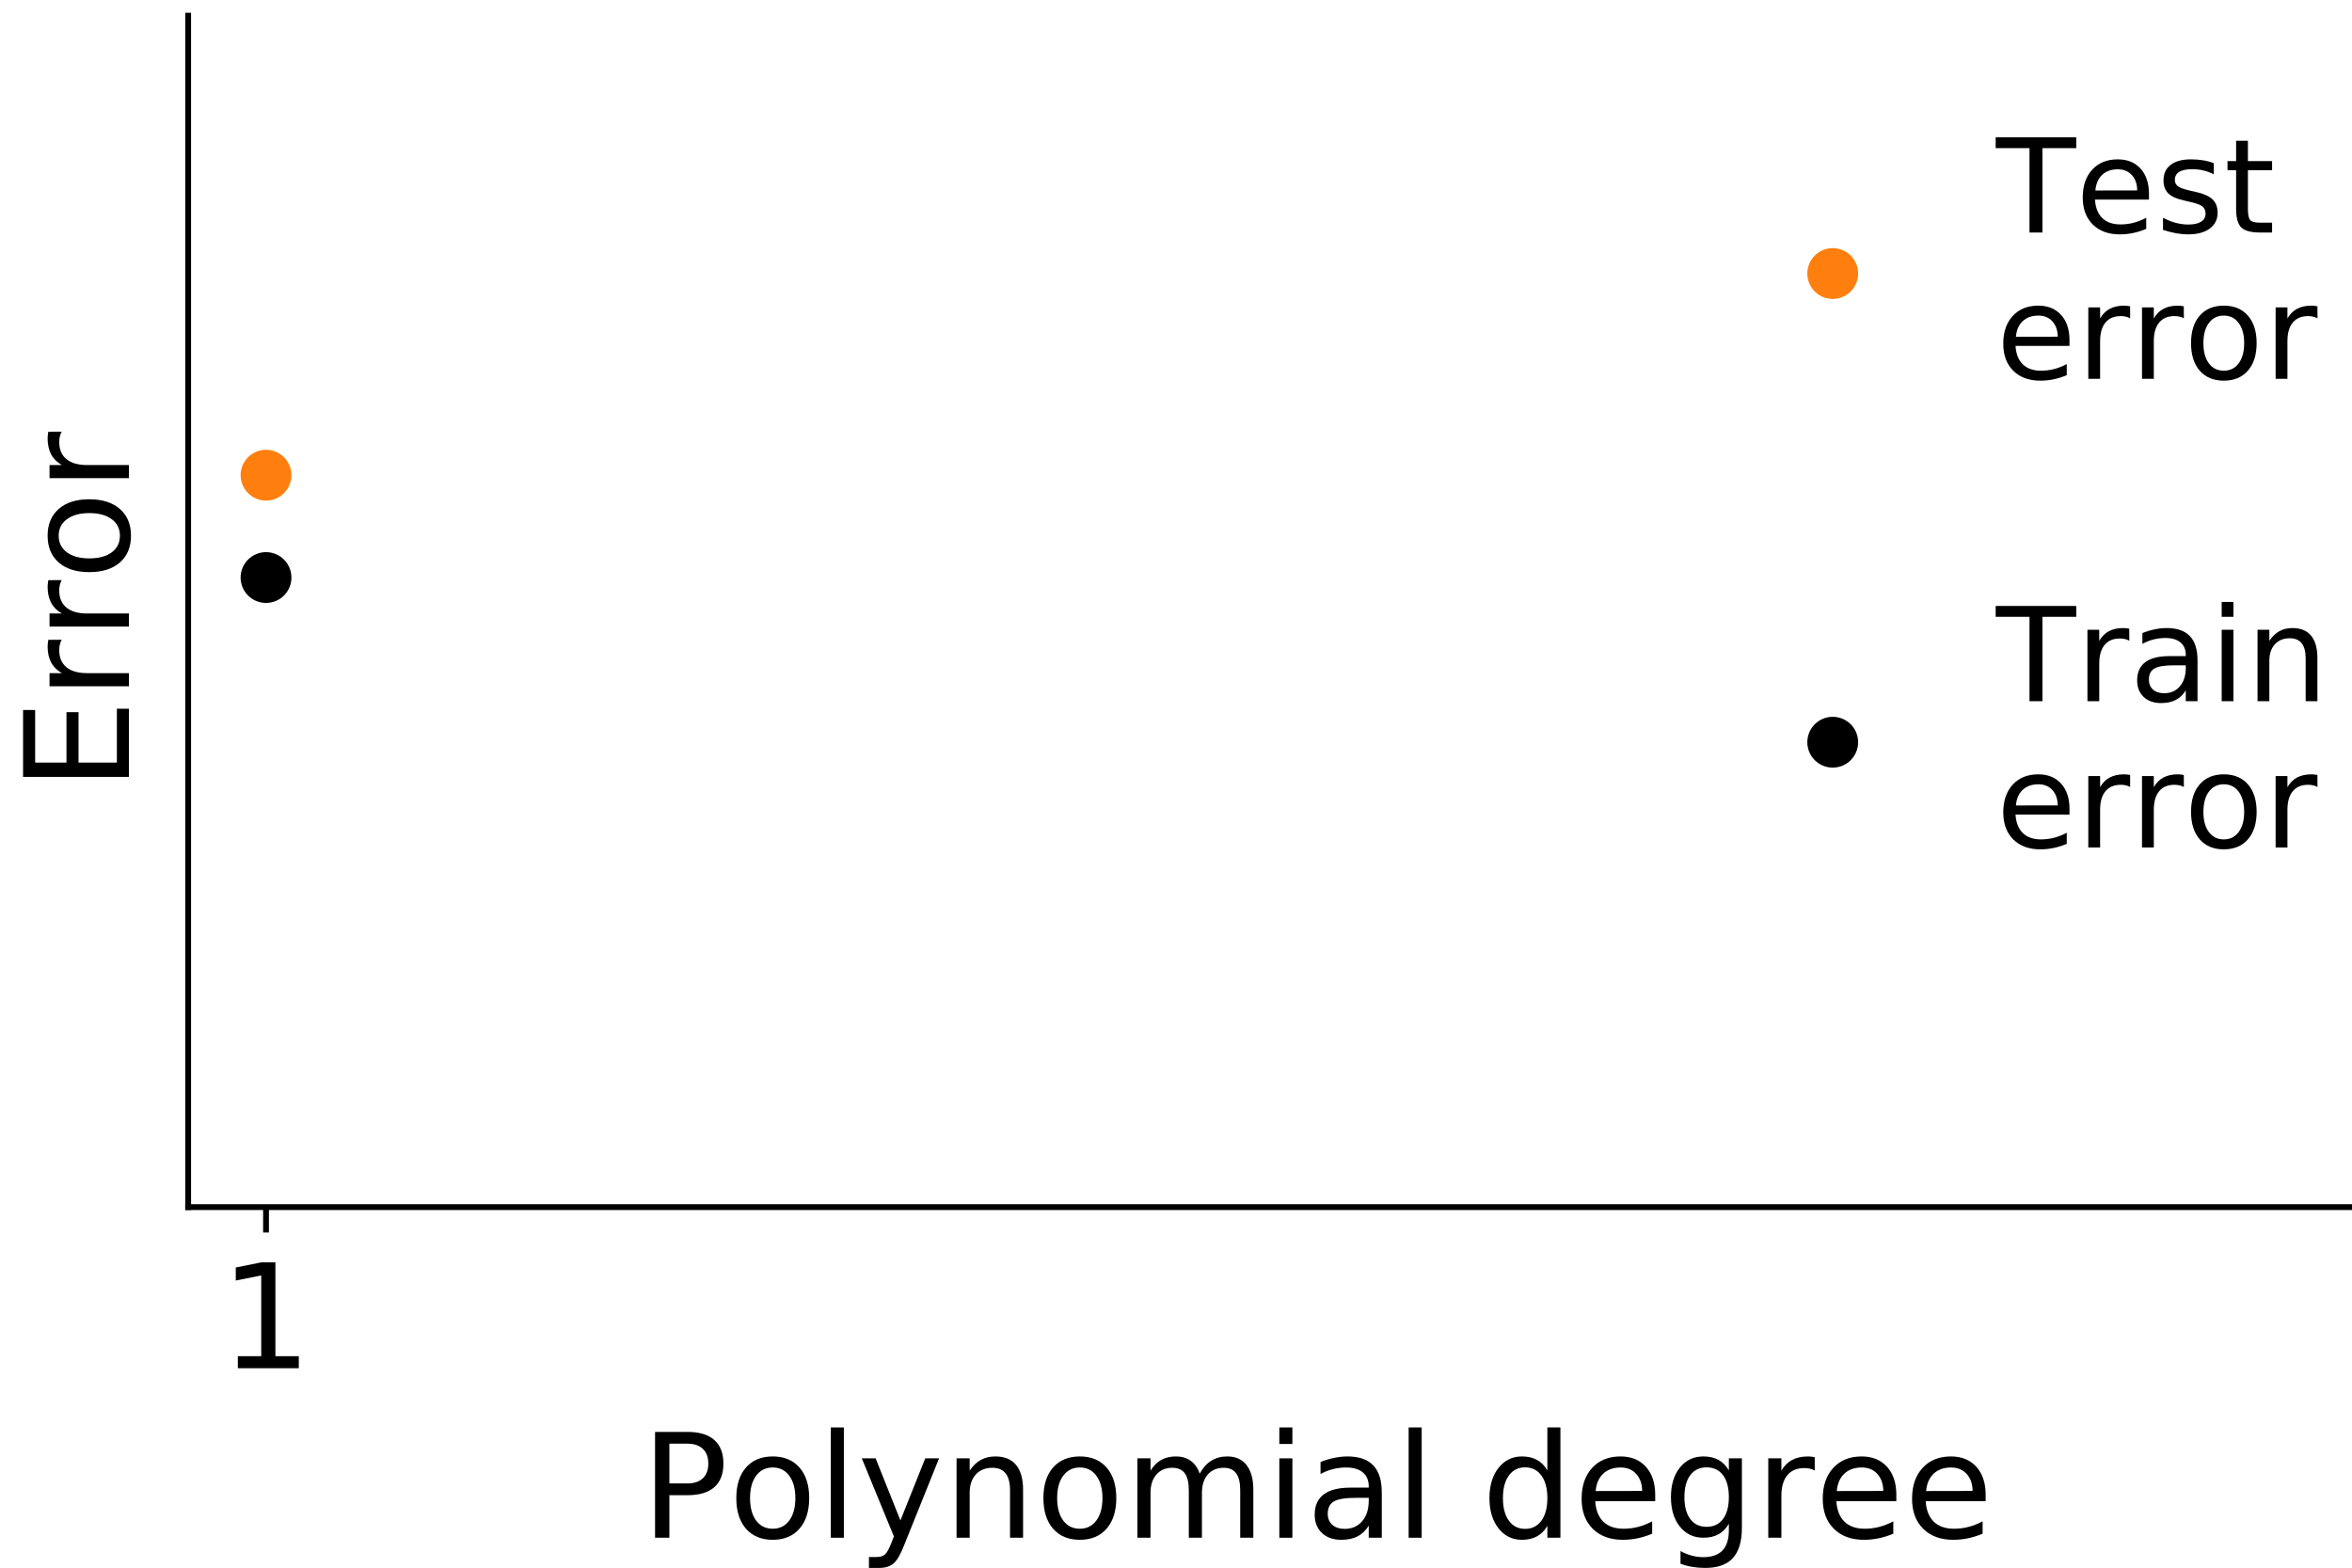
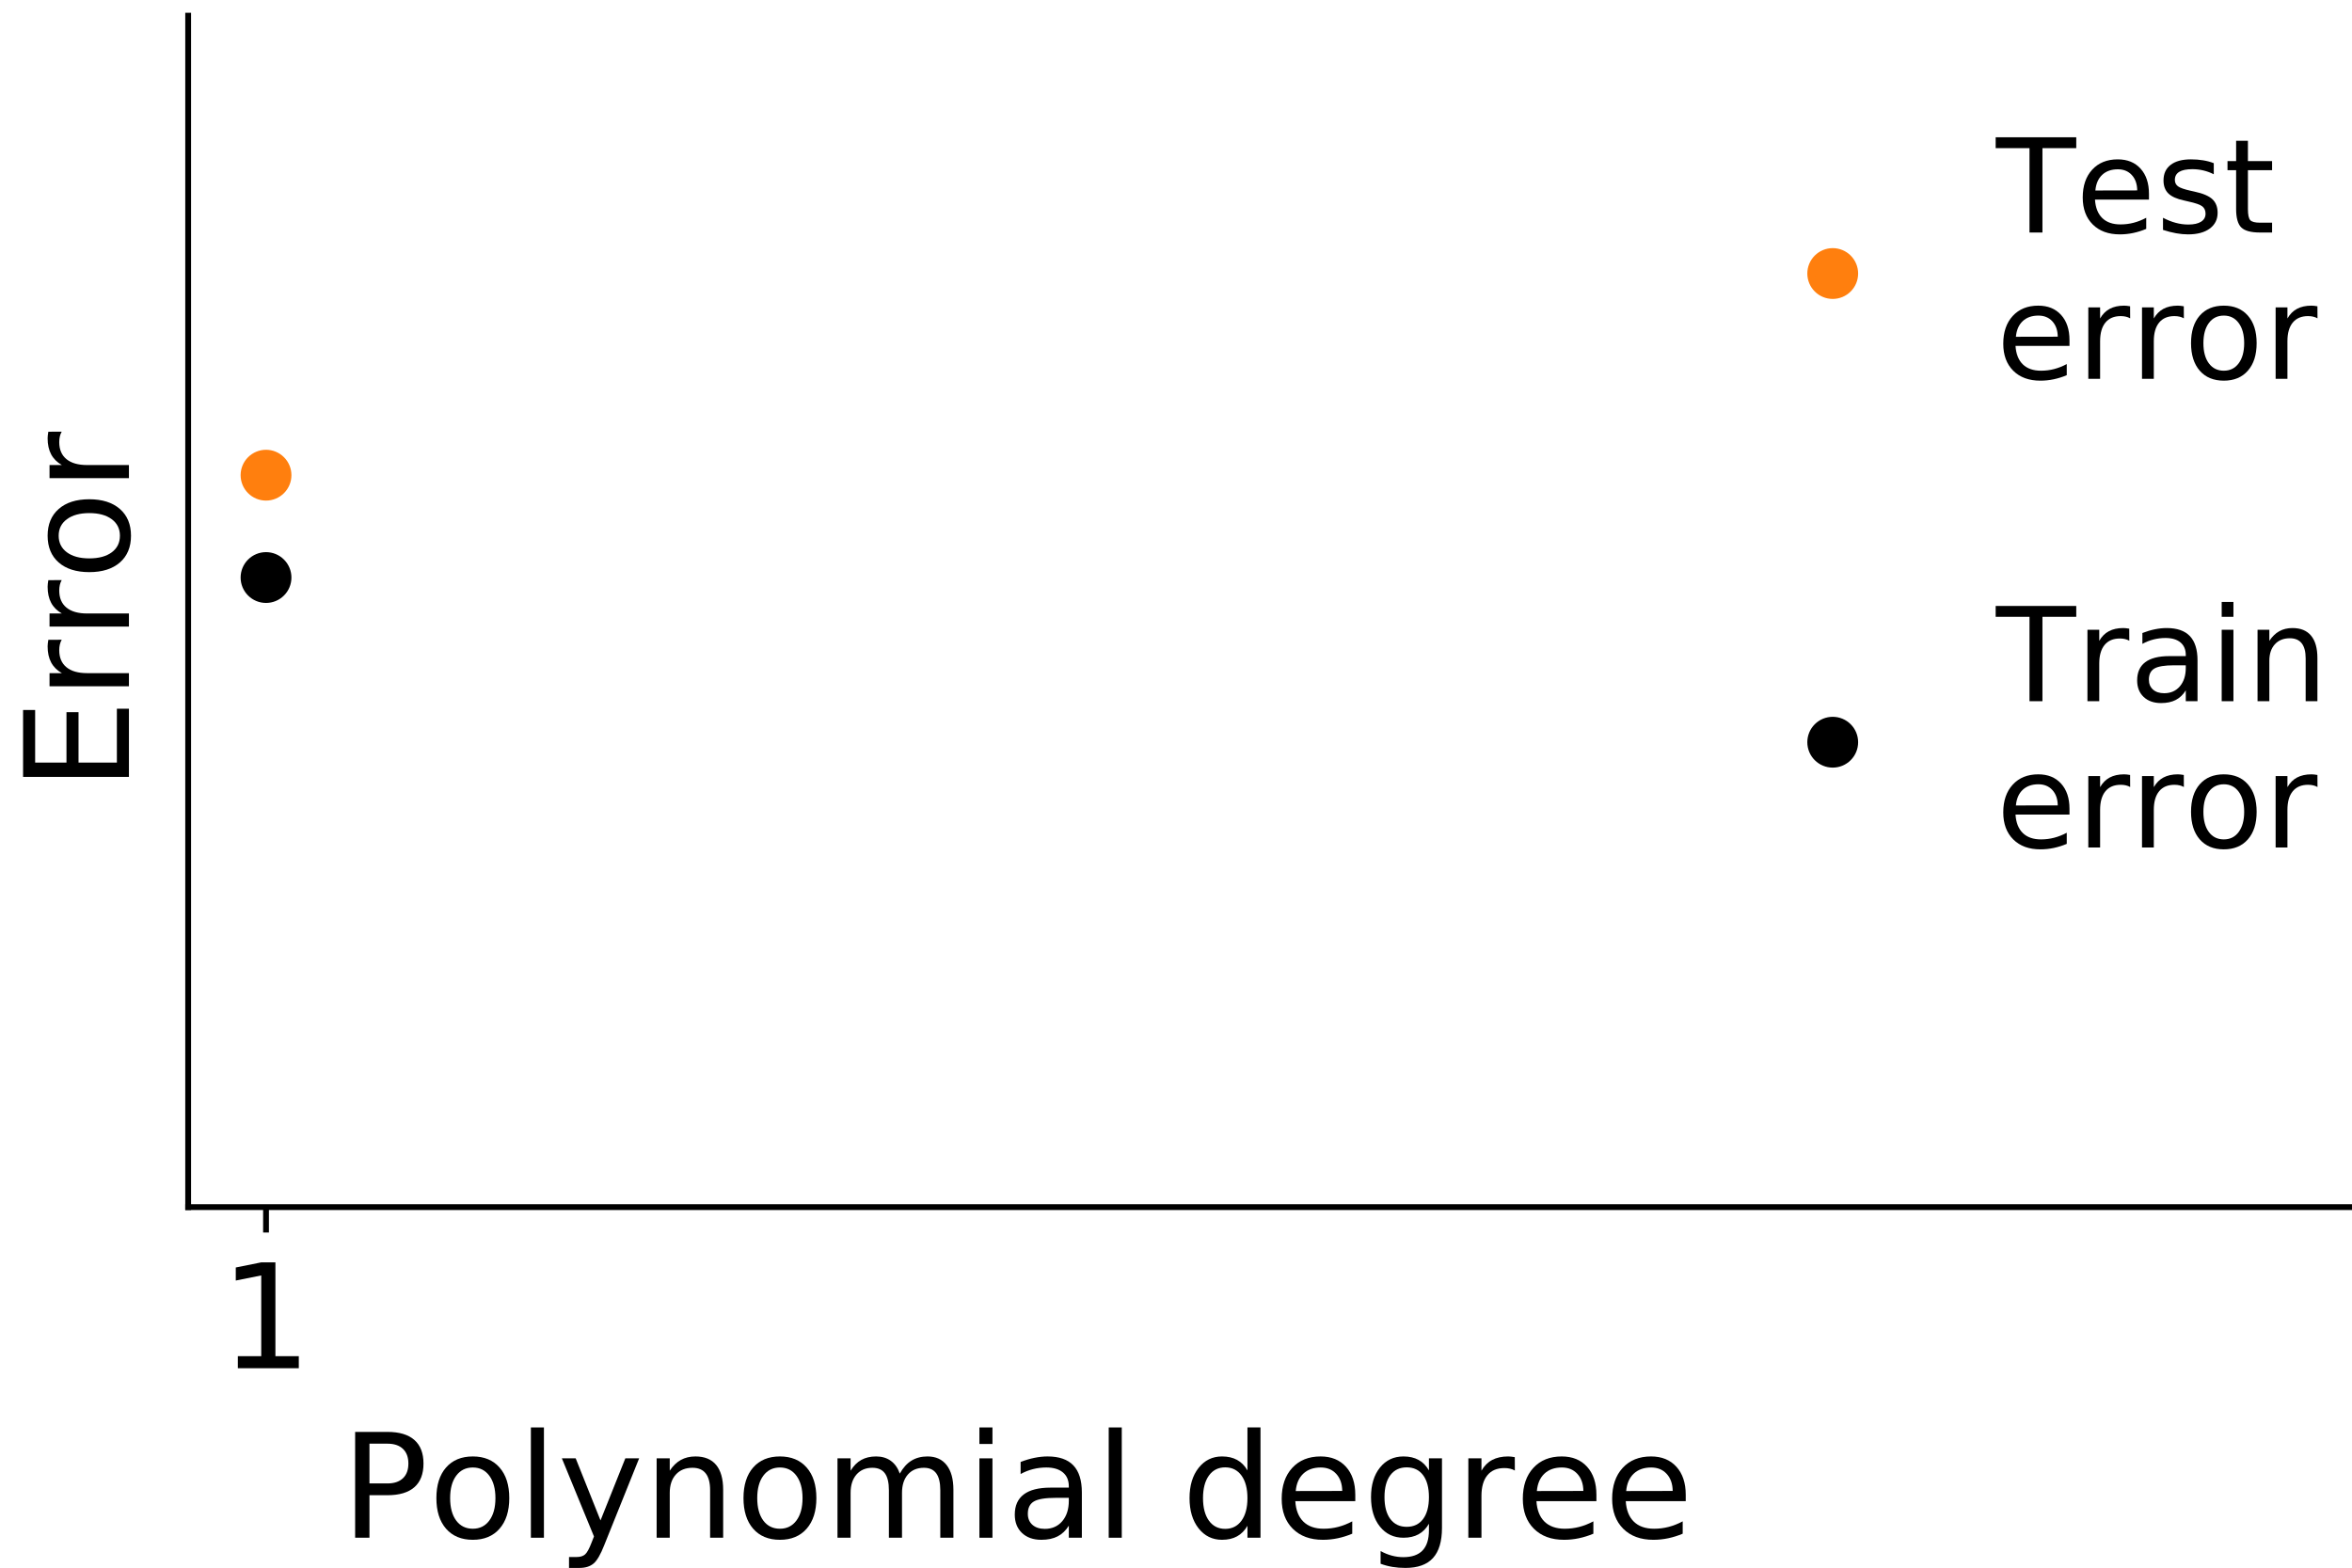
<svg xmlns="http://www.w3.org/2000/svg" xmlns:xlink="http://www.w3.org/1999/xlink" height="216pt" version="1.1" viewBox="0 0 324 216" width="324pt">
  <defs>
    <style type="text/css">
*{stroke-linecap:butt;stroke-linejoin:round;}
  </style>
  </defs>
  <g id="figure_1">
    <g id="patch_1">
      <path d="M 0 216  L 324 216  L 324 0  L 0 0  z " style="fill:none;" />
    </g>
    <g id="axes_1">
      <g id="patch_2">
        <path d="M 25.92 166.32  L 336.96 166.32  L 336.96 2.16  L 25.92 2.16  z " style="fill:none;" />
      </g>
      <g id="matplotlib.axis_1">
        <g id="xtick_1">
          <g id="line2d_1">
            <defs>
-               <path d="M 0 0  L 0 3.5  " id="m6982dddff8" style="stroke:#000000;stroke-width:0.8;" />
+               <path d="M 0 0  L 0 3.5  " id="mc5ea374434" style="stroke:#000000;stroke-width:0.8;" />
            </defs>
            <g>
-               <use style="stroke:#000000;stroke-width:0.8;" x="36.646" xlink:href="#m6982dddff8" y="166.32" />
+               <use style="stroke:#000000;stroke-width:0.8;" x="36.646" xlink:href="#mc5ea374434" y="166.32" />
            </g>
          </g>
          <g id="text_1">
            <defs>
              <path d="M 12.406 8.297  L 28.516 8.297  L 28.516 63.922  L 10.984 60.406  L 10.984 69.391  L 28.422 72.906  L 38.281 72.906  L 38.281 8.297  L 54.391 8.297  L 54.391 0  L 12.406 0  z " id="DejaVuSans-49" />
            </defs>
            <g transform="translate(30.28302 188.5169)scale(0.2 -0.2)">
              <use xlink:href="#DejaVuSans-49" />
            </g>
          </g>
        </g>
        <g id="text_2">
          <defs>
            <path d="M 19.672 64.797  L 19.672 37.406  L 32.078 37.406  Q 38.969 37.406 42.719 40.969  Q 46.484 44.531 46.484 51.125  Q 46.484 57.672 42.719 61.234  Q 38.969 64.797 32.078 64.797  z M 9.812 72.906  L 32.078 72.906  Q 44.344 72.906 50.609 67.359  Q 56.891 61.812 56.891 51.125  Q 56.891 40.328 50.609 34.812  Q 44.344 29.297 32.078 29.297  L 19.672 29.297  L 19.672 0  L 9.812 0  z " id="DejaVuSans-80" />
            <path d="M 30.609 48.391  Q 23.391 48.391 19.188 42.75  Q 14.984 37.109 14.984 27.297  Q 14.984 17.484 19.156 11.844  Q 23.344 6.203 30.609 6.203  Q 37.797 6.203 41.984 11.859  Q 46.188 17.531 46.188 27.297  Q 46.188 37.016 41.984 42.703  Q 37.797 48.391 30.609 48.391  z M 30.609 56  Q 42.328 56 49.016 48.375  Q 55.719 40.766 55.719 27.297  Q 55.719 13.875 49.016 6.219  Q 42.328 -1.422 30.609 -1.422  Q 18.844 -1.422 12.172 6.219  Q 5.516 13.875 5.516 27.297  Q 5.516 40.766 12.172 48.375  Q 18.844 56 30.609 56  z " id="DejaVuSans-111" />
            <path d="M 9.422 75.984  L 18.406 75.984  L 18.406 0  L 9.422 0  z " id="DejaVuSans-108" />
            <path d="M 32.172 -5.078  Q 28.375 -14.844 24.75 -17.812  Q 21.141 -20.797 15.094 -20.797  L 7.906 -20.797  L 7.906 -13.281  L 13.188 -13.281  Q 16.891 -13.281 18.938 -11.516  Q 21 -9.766 23.484 -3.219  L 25.094 0.875  L 2.984 54.688  L 12.5 54.688  L 29.594 11.922  L 46.688 54.688  L 56.203 54.688  z " id="DejaVuSans-121" />
            <path d="M 54.891 33.016  L 54.891 0  L 45.906 0  L 45.906 32.719  Q 45.906 40.484 42.875 44.328  Q 39.844 48.188 33.797 48.188  Q 26.516 48.188 22.312 43.547  Q 18.109 38.922 18.109 30.906  L 18.109 0  L 9.078 0  L 9.078 54.688  L 18.109 54.688  L 18.109 46.188  Q 21.344 51.125 25.703 53.562  Q 30.078 56 35.797 56  Q 45.219 56 50.047 50.172  Q 54.891 44.344 54.891 33.016  z " id="DejaVuSans-110" />
            <path d="M 52 44.188  Q 55.375 50.25 60.062 53.125  Q 64.75 56 71.094 56  Q 79.641 56 84.281 50.016  Q 88.922 44.047 88.922 33.016  L 88.922 0  L 79.891 0  L 79.891 32.719  Q 79.891 40.578 77.094 44.375  Q 74.312 48.188 68.609 48.188  Q 61.625 48.188 57.562 43.547  Q 53.516 38.922 53.516 30.906  L 53.516 0  L 44.484 0  L 44.484 32.719  Q 44.484 40.625 41.703 44.406  Q 38.922 48.188 33.109 48.188  Q 26.219 48.188 22.156 43.531  Q 18.109 38.875 18.109 30.906  L 18.109 0  L 9.078 0  L 9.078 54.688  L 18.109 54.688  L 18.109 46.188  Q 21.188 51.219 25.484 53.609  Q 29.781 56 35.688 56  Q 41.656 56 45.828 52.969  Q 50 49.953 52 44.188  z " id="DejaVuSans-109" />
            <path d="M 9.422 54.688  L 18.406 54.688  L 18.406 0  L 9.422 0  z M 9.422 75.984  L 18.406 75.984  L 18.406 64.594  L 9.422 64.594  z " id="DejaVuSans-105" />
            <path d="M 34.281 27.484  Q 23.391 27.484 19.188 25  Q 14.984 22.516 14.984 16.5  Q 14.984 11.719 18.141 8.906  Q 21.297 6.109 26.703 6.109  Q 34.188 6.109 38.703 11.406  Q 43.219 16.703 43.219 25.484  L 43.219 27.484  z M 52.203 31.203  L 52.203 0  L 43.219 0  L 43.219 8.297  Q 40.141 3.328 35.547 0.953  Q 30.953 -1.422 24.312 -1.422  Q 15.922 -1.422 10.953 3.297  Q 6 8.016 6 15.922  Q 6 25.141 12.172 29.828  Q 18.359 34.516 30.609 34.516  L 43.219 34.516  L 43.219 35.406  Q 43.219 41.609 39.141 45  Q 35.062 48.391 27.688 48.391  Q 23 48.391 18.547 47.266  Q 14.109 46.141 10.016 43.891  L 10.016 52.203  Q 14.938 54.109 19.578 55.047  Q 24.219 56 28.609 56  Q 40.484 56 46.344 49.844  Q 52.203 43.703 52.203 31.203  z " id="DejaVuSans-97" />
            <path id="DejaVuSans-32" />
            <path d="M 45.406 46.391  L 45.406 75.984  L 54.391 75.984  L 54.391 0  L 45.406 0  L 45.406 8.203  Q 42.578 3.328 38.25 0.953  Q 33.938 -1.422 27.875 -1.422  Q 17.969 -1.422 11.734 6.484  Q 5.516 14.406 5.516 27.297  Q 5.516 40.188 11.734 48.094  Q 17.969 56 27.875 56  Q 33.938 56 38.25 53.625  Q 42.578 51.266 45.406 46.391  z M 14.797 27.297  Q 14.797 17.391 18.875 11.75  Q 22.953 6.109 30.078 6.109  Q 37.203 6.109 41.297 11.75  Q 45.406 17.391 45.406 27.297  Q 45.406 37.203 41.297 42.844  Q 37.203 48.484 30.078 48.484  Q 22.953 48.484 18.875 42.844  Q 14.797 37.203 14.797 27.297  z " id="DejaVuSans-100" />
            <path d="M 56.203 29.594  L 56.203 25.203  L 14.891 25.203  Q 15.484 15.922 20.484 11.062  Q 25.484 6.203 34.422 6.203  Q 39.594 6.203 44.453 7.469  Q 49.312 8.734 54.109 11.281  L 54.109 2.781  Q 49.266 0.734 44.188 -0.344  Q 39.109 -1.422 33.891 -1.422  Q 20.797 -1.422 13.156 6.188  Q 5.516 13.812 5.516 26.812  Q 5.516 40.234 12.766 48.109  Q 20.016 56 32.328 56  Q 43.359 56 49.781 48.891  Q 56.203 41.797 56.203 29.594  z M 47.219 32.234  Q 47.125 39.594 43.094 43.984  Q 39.062 48.391 32.422 48.391  Q 24.906 48.391 20.391 44.141  Q 15.875 39.891 15.188 32.172  z " id="DejaVuSans-101" />
            <path d="M 45.406 27.984  Q 45.406 37.75 41.375 43.109  Q 37.359 48.484 30.078 48.484  Q 22.859 48.484 18.828 43.109  Q 14.797 37.75 14.797 27.984  Q 14.797 18.266 18.828 12.891  Q 22.859 7.516 30.078 7.516  Q 37.359 7.516 41.375 12.891  Q 45.406 18.266 45.406 27.984  z M 54.391 6.781  Q 54.391 -7.172 48.188 -13.984  Q 42 -20.797 29.203 -20.797  Q 24.469 -20.797 20.266 -20.094  Q 16.062 -19.391 12.109 -17.922  L 12.109 -9.188  Q 16.062 -11.328 19.922 -12.344  Q 23.781 -13.375 27.781 -13.375  Q 36.625 -13.375 41.016 -8.766  Q 45.406 -4.156 45.406 5.172  L 45.406 9.625  Q 42.625 4.781 38.281 2.391  Q 33.938 0 27.875 0  Q 17.828 0 11.672 7.656  Q 5.516 15.328 5.516 27.984  Q 5.516 40.672 11.672 48.328  Q 17.828 56 27.875 56  Q 33.938 56 38.281 53.609  Q 42.625 51.219 45.406 46.391  L 45.406 54.688  L 54.391 54.688  z " id="DejaVuSans-103" />
            <path d="M 41.109 46.297  Q 39.594 47.172 37.812 47.578  Q 36.031 48 33.891 48  Q 26.266 48 22.188 43.047  Q 18.109 38.094 18.109 28.812  L 18.109 0  L 9.078 0  L 9.078 54.688  L 18.109 54.688  L 18.109 46.188  Q 20.953 51.172 25.484 53.578  Q 30.031 56 36.531 56  Q 37.453 56 38.578 55.875  Q 39.703 55.766 41.062 55.516  z " id="DejaVuSans-114" />
          </defs>
-           <g transform="translate(88.27594 211.8731)scale(0.2 -0.2)">
+           <g transform="translate(46.96031 211.8731)scale(0.2 -0.2)">
            <use xlink:href="#DejaVuSans-80" />
            <use x="60.256" xlink:href="#DejaVuSans-111" />
            <use x="121.438" xlink:href="#DejaVuSans-108" />
            <use x="149.221" xlink:href="#DejaVuSans-121" />
            <use x="208.4" xlink:href="#DejaVuSans-110" />
            <use x="271.779" xlink:href="#DejaVuSans-111" />
            <use x="332.961" xlink:href="#DejaVuSans-109" />
            <use x="430.373" xlink:href="#DejaVuSans-105" />
            <use x="458.156" xlink:href="#DejaVuSans-97" />
            <use x="519.436" xlink:href="#DejaVuSans-108" />
            <use x="547.219" xlink:href="#DejaVuSans-32" />
            <use x="579.006" xlink:href="#DejaVuSans-100" />
            <use x="642.482" xlink:href="#DejaVuSans-101" />
            <use x="704.006" xlink:href="#DejaVuSans-103" />
            <use x="767.482" xlink:href="#DejaVuSans-114" />
            <use x="808.564" xlink:href="#DejaVuSans-101" />
            <use x="870.088" xlink:href="#DejaVuSans-101" />
+             <use x="931.611" xlink:href="#DejaVuSans-32" />
+             <use x="963.398" xlink:href="#DejaVuSans-32" />
+             <use x="995.186" xlink:href="#DejaVuSans-32" />
+             <use x="1026.973" xlink:href="#DejaVuSans-32" />
+             <use x="1058.76" xlink:href="#DejaVuSans-32" />
+             <use x="1090.547" xlink:href="#DejaVuSans-32" />
+             <use x="1122.334" xlink:href="#DejaVuSans-32" />
+             <use x="1154.121" xlink:href="#DejaVuSans-32" />
+             <use x="1185.908" xlink:href="#DejaVuSans-32" />
+             <use x="1217.695" xlink:href="#DejaVuSans-32" />
+             <use x="1249.482" xlink:href="#DejaVuSans-32" />
+             <use x="1281.27" xlink:href="#DejaVuSans-32" />
+             <use x="1313.057" xlink:href="#DejaVuSans-32" />
          </g>
        </g>
      </g>
      <g id="matplotlib.axis_2">
        <g id="text_3">
          <defs>
            <path d="M 9.812 72.906  L 55.906 72.906  L 55.906 64.594  L 19.672 64.594  L 19.672 43.016  L 54.391 43.016  L 54.391 34.719  L 19.672 34.719  L 19.672 8.297  L 56.781 8.297  L 56.781 0  L 9.812 0  z " id="DejaVuSans-69" />
          </defs>
          <g transform="translate(17.76063 109.0056)rotate(-90)scale(0.2 -0.2)">
            <use xlink:href="#DejaVuSans-69" />
            <use x="63.184" xlink:href="#DejaVuSans-114" />
            <use x="104.281" xlink:href="#DejaVuSans-114" />
            <use x="145.363" xlink:href="#DejaVuSans-111" />
            <use x="206.545" xlink:href="#DejaVuSans-114" />
          </g>
        </g>
      </g>
      <g id="line2d_2">
        <defs>
-           <path d="M 0 3  C 0.796 3 1.559 2.684 2.121 2.121  C 2.684 1.559 3 0.796 3 0  C 3 -0.796 2.684 -1.559 2.121 -2.121  C 1.559 -2.684 0.796 -3 0 -3  C -0.796 -3 -1.559 -2.684 -2.121 -2.121  C -2.684 -1.559 -3 -0.796 -3 0  C -3 0.796 -2.684 1.559 -2.121 2.121  C -1.559 2.684 -0.796 3 0 3  z " id="m74f476b9ff" style="stroke:#ff7f0e;" />
+           <path d="M 0 3  C 0.796 3 1.559 2.684 2.121 2.121  C 2.684 1.559 3 0.796 3 0  C 3 -0.796 2.684 -1.559 2.121 -2.121  C 1.559 -2.684 0.796 -3 0 -3  C -0.796 -3 -1.559 -2.684 -2.121 -2.121  C -2.684 -1.559 -3 -0.796 -3 0  C -3 0.796 -2.684 1.559 -2.121 2.121  C -1.559 2.684 -0.796 3 0 3  z " id="me4e877c38c" style="stroke:#ff7f0e;" />
        </defs>
-         <g clip-path="url(#pf4a640880b)">
-           <use style="fill:#ff7f0e;stroke:#ff7f0e;" x="36.646" xlink:href="#m74f476b9ff" y="65.472" />
+         <g clip-path="url(#p09239eb016)">
+           <use style="fill:#ff7f0e;stroke:#ff7f0e;" x="36.646" xlink:href="#me4e877c38c" y="65.472" />
        </g>
      </g>
      <g id="line2d_3">
        <defs>
-           <path d="M 0 3  C 0.796 3 1.559 2.684 2.121 2.121  C 2.684 1.559 3 0.796 3 0  C 3 -0.796 2.684 -1.559 2.121 -2.121  C 1.559 -2.684 0.796 -3 0 -3  C -0.796 -3 -1.559 -2.684 -2.121 -2.121  C -2.684 -1.559 -3 -0.796 -3 0  C -3 0.796 -2.684 1.559 -2.121 2.121  C -1.559 2.684 -0.796 3 0 3  z " id="m895df1e32e" style="stroke:#000000;" />
+           <path d="M 0 3  C 0.796 3 1.559 2.684 2.121 2.121  C 2.684 1.559 3 0.796 3 0  C 3 -0.796 2.684 -1.559 2.121 -2.121  C 1.559 -2.684 0.796 -3 0 -3  C -0.796 -3 -1.559 -2.684 -2.121 -2.121  C -2.684 -1.559 -3 -0.796 -3 0  C -3 0.796 -2.684 1.559 -2.121 2.121  C -1.559 2.684 -0.796 3 0 3  z " id="m294deba5b5" style="stroke:#000000;" />
        </defs>
-         <g clip-path="url(#pf4a640880b)">
-           <use style="stroke:#000000;" x="36.646" xlink:href="#m895df1e32e" y="79.575" />
+         <g clip-path="url(#p09239eb016)">
+           <use style="stroke:#000000;" x="36.646" xlink:href="#m294deba5b5" y="79.575" />
        </g>
      </g>
      <g id="patch_3">
        <path d="M 25.92 166.32  L 25.92 2.16  " style="fill:none;stroke:#000000;stroke-linecap:square;stroke-linejoin:miter;stroke-width:0.8;" />
      </g>
      <g id="patch_4">
        <path d="M 25.92 166.32  L 325 166.32  " style="fill:none;stroke:#000000;stroke-linecap:square;stroke-linejoin:miter;stroke-width:0.8;" />
      </g>
      <g id="legend_1">
        <g id="line2d_4" />
        <g id="line2d_5">
          <g>
-             <use style="fill:#ff7f0e;stroke:#ff7f0e;" x="252.467" xlink:href="#m74f476b9ff" y="37.687" />
+             <use style="fill:#ff7f0e;stroke:#ff7f0e;" x="252.467" xlink:href="#me4e877c38c" y="37.687" />
          </g>
        </g>
        <g id="text_4">
          <defs>
            <path d="M -0.297 72.906  L 61.375 72.906  L 61.375 64.594  L 35.5 64.594  L 35.5 0  L 25.594 0  L 25.594 64.594  L -0.297 64.594  z " id="DejaVuSans-84" />
            <path d="M 44.281 53.078  L 44.281 44.578  Q 40.484 46.531 36.375 47.5  Q 32.281 48.484 27.875 48.484  Q 21.188 48.484 17.844 46.438  Q 14.5 44.391 14.5 40.281  Q 14.5 37.156 16.891 35.375  Q 19.281 33.594 26.516 31.984  L 29.594 31.297  Q 39.156 29.25 43.188 25.516  Q 47.219 21.781 47.219 15.094  Q 47.219 7.469 41.188 3.016  Q 35.156 -1.422 24.609 -1.422  Q 20.219 -1.422 15.453 -0.562  Q 10.688 0.297 5.422 2  L 5.422 11.281  Q 10.406 8.688 15.234 7.391  Q 20.062 6.109 24.812 6.109  Q 31.156 6.109 34.562 8.281  Q 37.984 10.453 37.984 14.406  Q 37.984 18.062 35.516 20.016  Q 33.062 21.969 24.703 23.781  L 21.578 24.516  Q 13.234 26.266 9.516 29.906  Q 5.812 33.547 5.812 39.891  Q 5.812 47.609 11.281 51.797  Q 16.75 56 26.812 56  Q 31.781 56 36.172 55.266  Q 40.578 54.547 44.281 53.078  z " id="DejaVuSans-115" />
            <path d="M 18.312 70.219  L 18.312 54.688  L 36.812 54.688  L 36.812 47.703  L 18.312 47.703  L 18.312 18.016  Q 18.312 11.328 20.141 9.422  Q 21.969 7.516 27.594 7.516  L 36.812 7.516  L 36.812 0  L 27.594 0  Q 17.188 0 13.234 3.875  Q 9.281 7.766 9.281 18.016  L 9.281 47.703  L 2.688 47.703  L 2.688 54.688  L 9.281 54.688  L 9.281 70.219  z " id="DejaVuSans-116" />
          </defs>
          <g transform="translate(274.9669 32.03719)scale(0.18 -0.18)">
            <use xlink:href="#DejaVuSans-84" />
            <use x="60.818" xlink:href="#DejaVuSans-101" />
            <use x="122.342" xlink:href="#DejaVuSans-115" />
            <use x="174.441" xlink:href="#DejaVuSans-116" />
          </g>
          <g transform="translate(274.9669 52.19325)scale(0.18 -0.18)">
            <use xlink:href="#DejaVuSans-101" />
            <use x="61.523" xlink:href="#DejaVuSans-114" />
            <use x="102.621" xlink:href="#DejaVuSans-114" />
            <use x="143.703" xlink:href="#DejaVuSans-111" />
            <use x="204.885" xlink:href="#DejaVuSans-114" />
          </g>
        </g>
        <g id="line2d_6" />
        <g id="line2d_7">
          <g>
-             <use style="stroke:#000000;" x="252.467" xlink:href="#m895df1e32e" y="102.264" />
+             <use style="stroke:#000000;" x="252.467" xlink:href="#m294deba5b5" y="102.264" />
          </g>
        </g>
        <g id="text_5">
          <g transform="translate(274.9669 96.61387)scale(0.18 -0.18)">
            <use xlink:href="#DejaVuSans-84" />
            <use x="60.865" xlink:href="#DejaVuSans-114" />
            <use x="101.979" xlink:href="#DejaVuSans-97" />
            <use x="163.258" xlink:href="#DejaVuSans-105" />
            <use x="191.041" xlink:href="#DejaVuSans-110" />
          </g>
          <g transform="translate(274.9669 116.7699)scale(0.18 -0.18)">
            <use xlink:href="#DejaVuSans-101" />
            <use x="61.523" xlink:href="#DejaVuSans-114" />
            <use x="102.621" xlink:href="#DejaVuSans-114" />
            <use x="143.703" xlink:href="#DejaVuSans-111" />
            <use x="204.885" xlink:href="#DejaVuSans-114" />
          </g>
        </g>
      </g>
    </g>
  </g>
  <defs>
-     <clipPath id="pf4a640880b">
+     <clipPath id="p09239eb016">
      <rect height="164.16" width="311.04" x="25.92" y="2.16" />
    </clipPath>
  </defs>
</svg>
